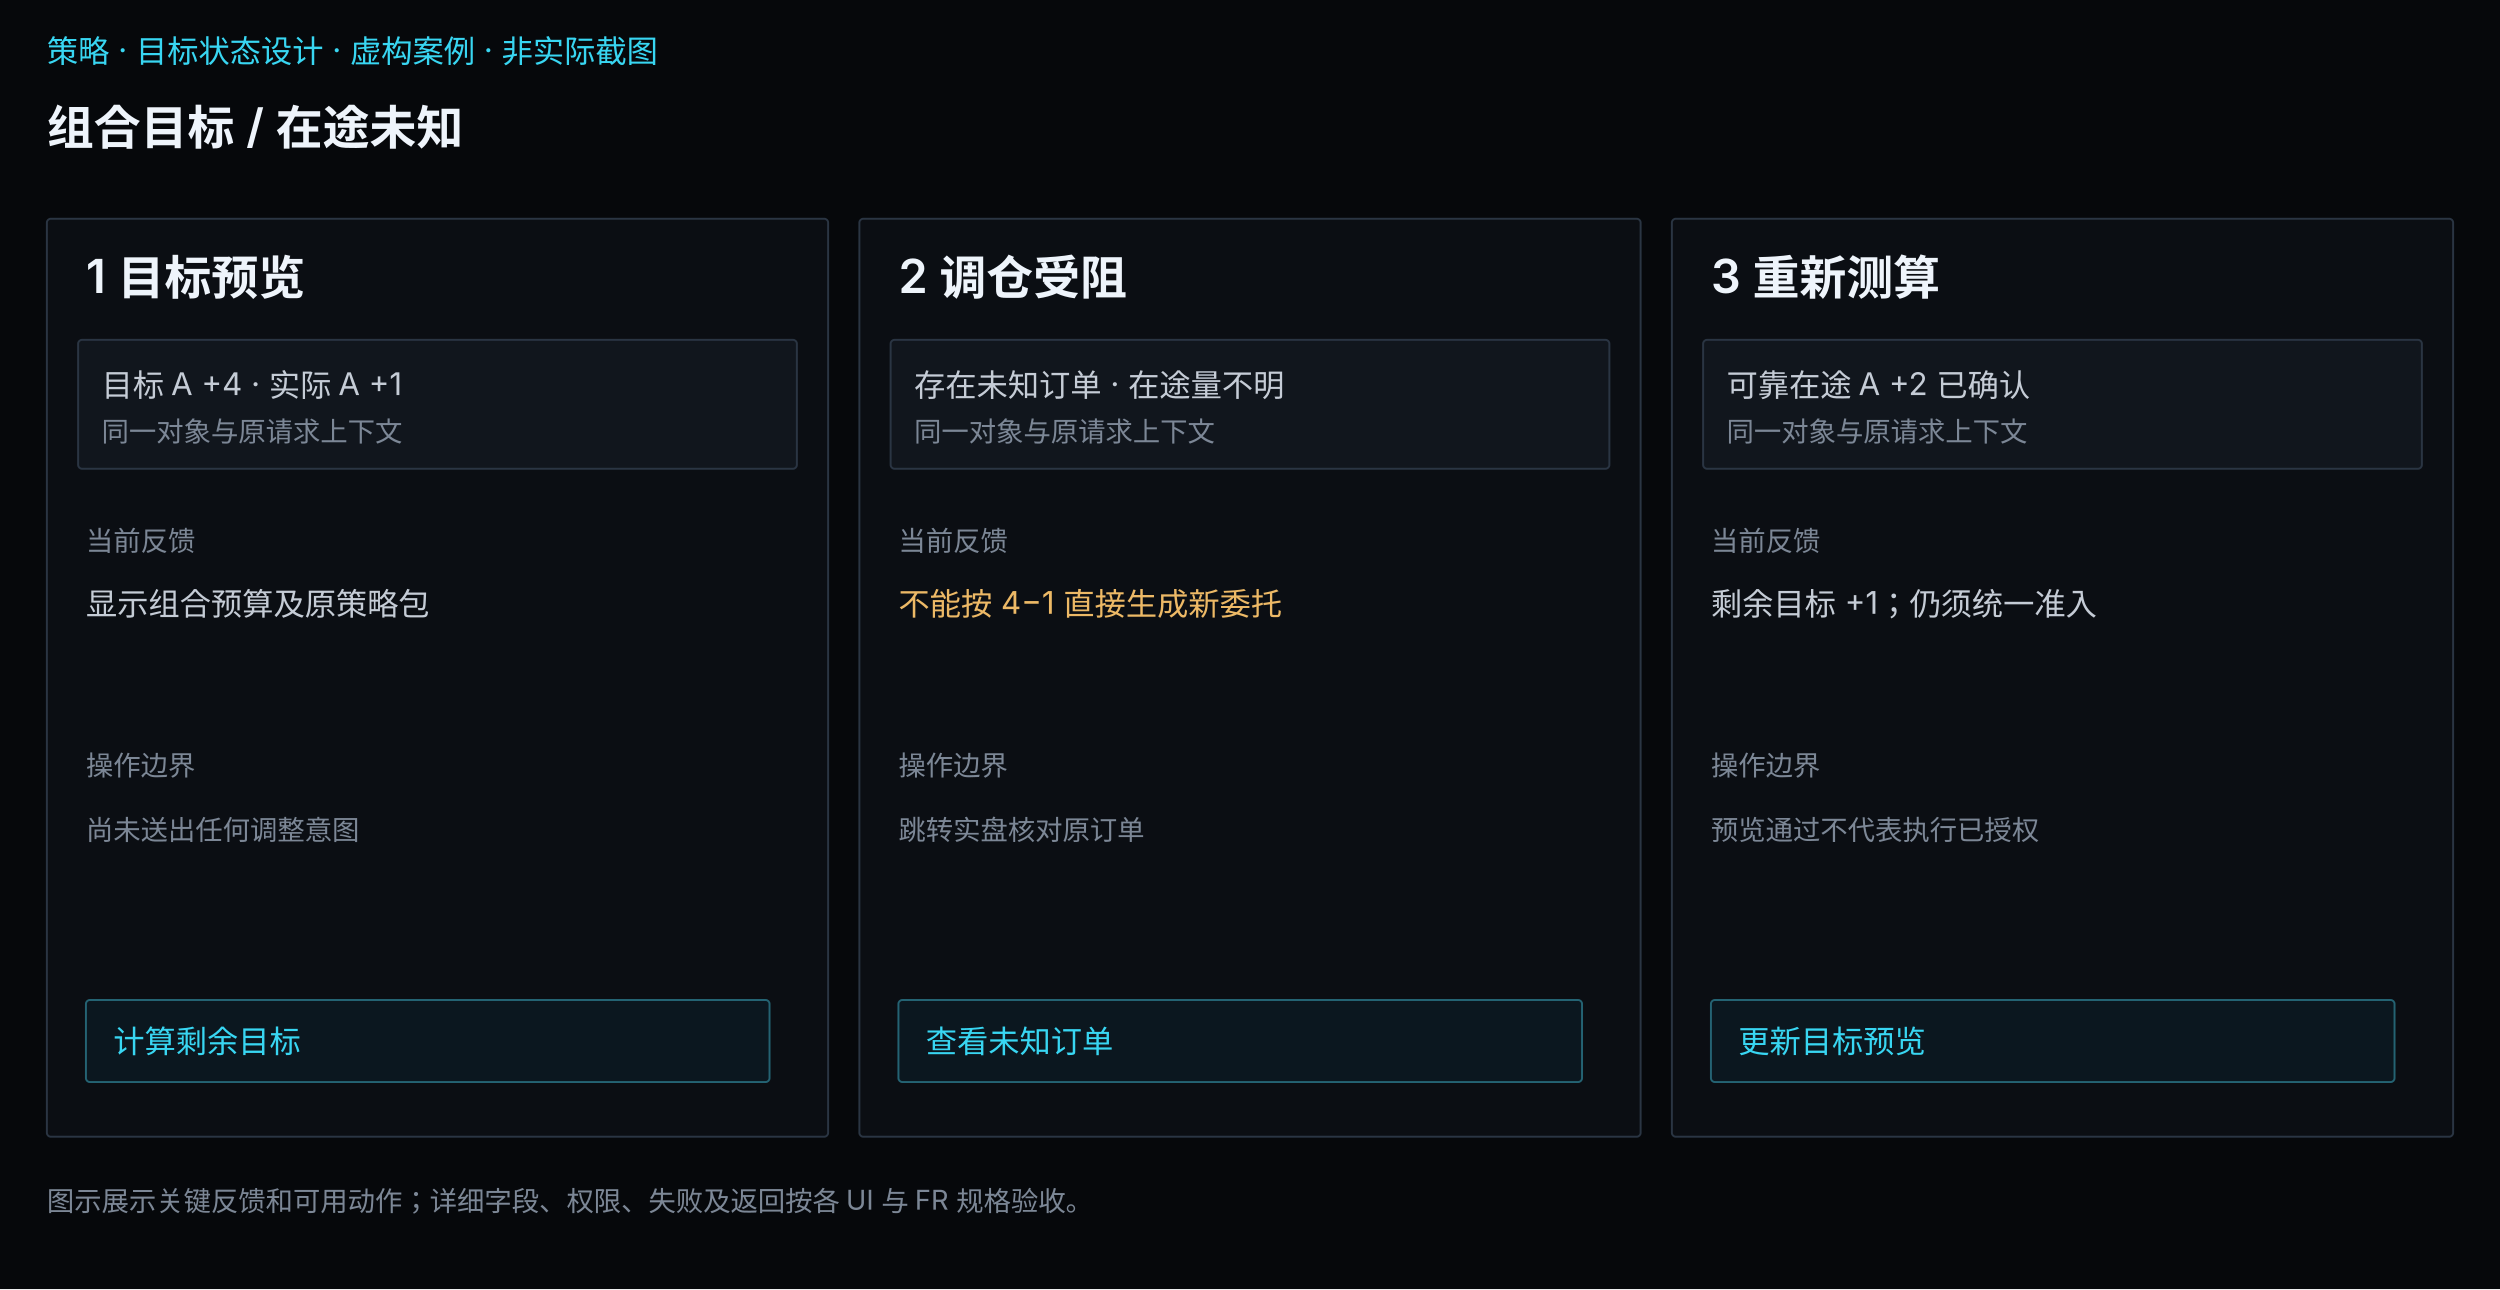
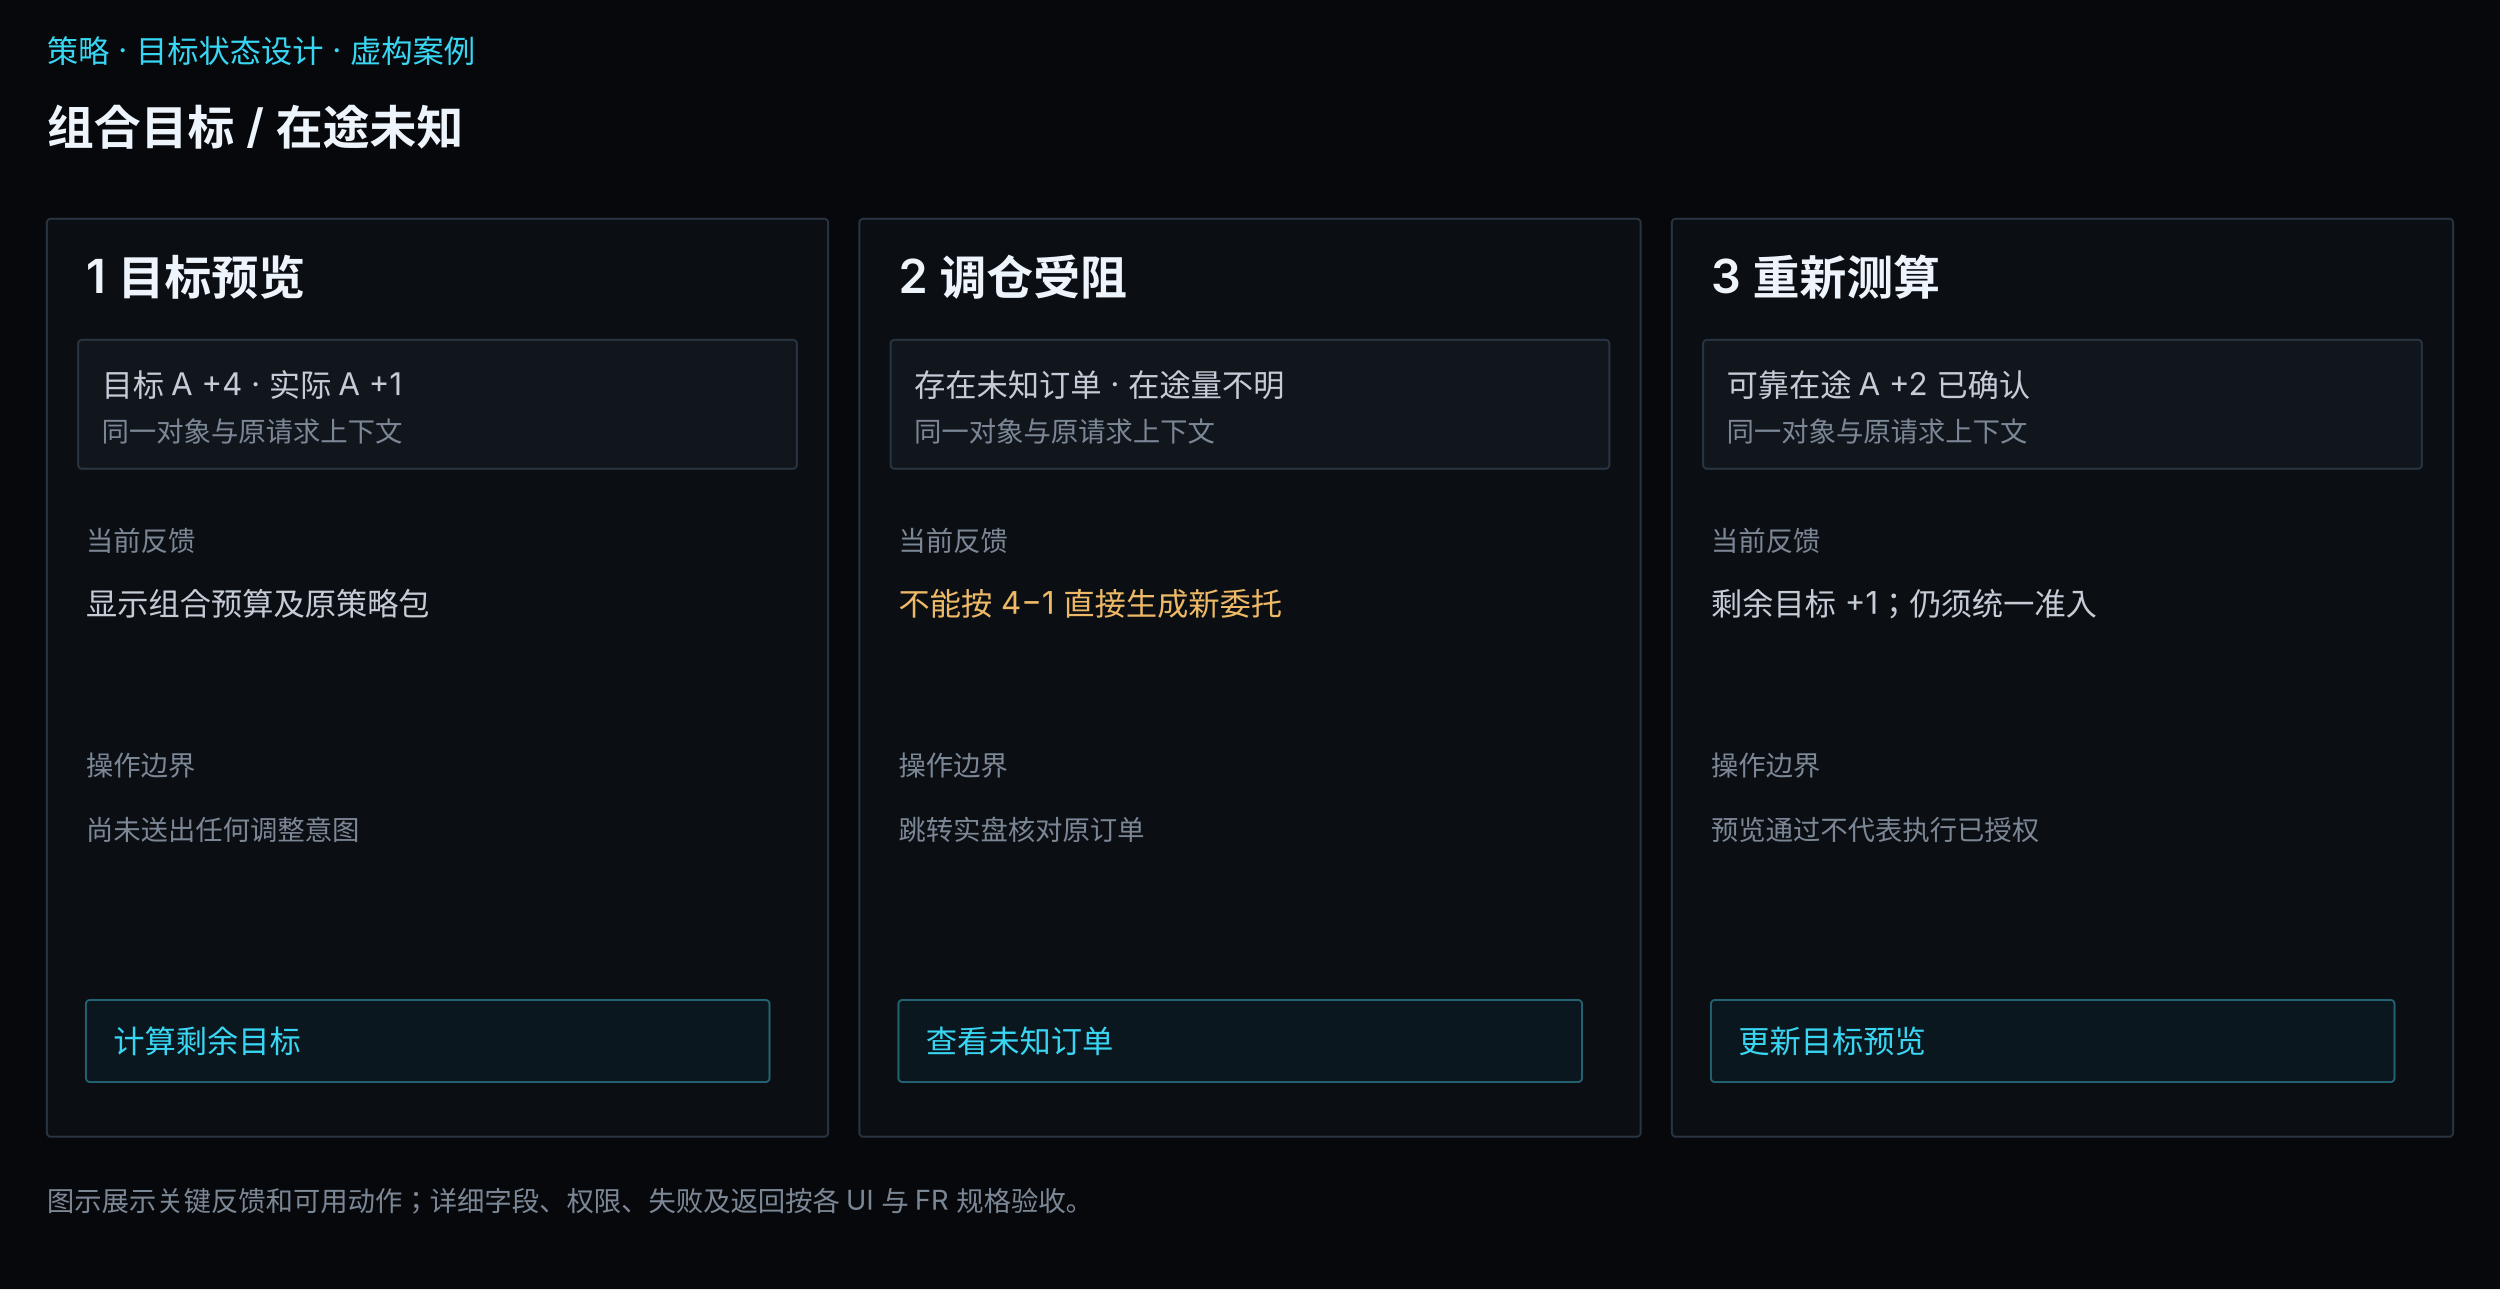
<svg xmlns="http://www.w3.org/2000/svg" viewBox="0 0 1280 660" role="img" aria-label="策略关键异常状态设计">
  <style>text{font-family:-apple-system,BlinkMacSystemFont,"PingFang SC",sans-serif;fill:#c5ccd6;font-size:16px}.muted{fill:#7c8796;font-size:14px}.accent{fill:#38d6f2}.title{fill:#eef4fb;font-size:24px;font-weight:600}.warn{fill:#edb966}</style>
  <rect width="1280" height="660" fill="#06080b" />
-   <text x="24" y="32" class="accent">策略 · 目标状态设计 · 虚构案例 · 非实际截图</text>
+   <text x="24" y="32" class="accent">策略 · 目标状态设计 · 虚构案例</text>
  <text x="24" y="74" class="title">组合目标 / 在途未知</text>
  <rect x="24" y="112" width="400" height="470" fill="#0b0e13" stroke="#2a3543" rx="2" />
  <text x="44" y="150" class="title">1  目标预览</text>
  <rect x="40" y="174" width="368" height="66" fill="#11161d" stroke="#2a3543" rx="2" />
  <text x="52" y="203" class="">目标 A +4 · 实际 A +1</text>
  <text x="52" y="226" class="muted">同一对象与原请求上下文</text>
  <text x="44" y="282" class="muted">当前反馈</text>
  <text x="44" y="315" class="">显示组合预算及原策略包</text>
  <text x="44" y="397" class="muted">操作边界</text>
  <text x="44" y="430" class="muted">尚未送出任何调整意图</text>
  <rect x="44" y="512" width="350" height="42" fill="#0b171f" stroke="#246373" rx="2" />
  <text x="58" y="539" class="accent">计算剩余目标</text>
  <rect x="440" y="112" width="400" height="470" fill="#0b0e13" stroke="#2a3543" rx="2" />
  <text x="460" y="150" class="title">2  调仓受阻</text>
  <rect x="456" y="174" width="368" height="66" fill="#11161d" stroke="#2a3543" rx="2" />
  <text x="468" y="203" class="">存在未知订单 · 在途量不明</text>
  <text x="468" y="226" class="muted">同一对象与原请求上下文</text>
  <text x="460" y="282" class="muted">当前反馈</text>
  <text x="460" y="315" class="warn">不能按 4−1 直接生成新委托</text>
  <text x="460" y="397" class="muted">操作边界</text>
  <text x="460" y="430" class="muted">跳转实盘核对原订单</text>
  <rect x="460" y="512" width="350" height="42" fill="#0b171f" stroke="#246373" rx="2" />
  <text x="474" y="539" class="accent">查看未知订单</text>
  <rect x="856" y="112" width="400" height="470" fill="#0b0e13" stroke="#2a3543" rx="2" />
  <text x="876" y="150" class="title">3  重新测算</text>
  <rect x="872" y="174" width="368" height="66" fill="#11161d" stroke="#2a3543" rx="2" />
  <text x="884" y="203" class="">可靠在途 A +2 已确认</text>
  <text x="884" y="226" class="muted">同一对象与原请求上下文</text>
  <text x="876" y="282" class="muted">当前反馈</text>
  <text x="876" y="315" class="">剩余目标 +1；仍须统一准入</text>
  <text x="876" y="397" class="muted">操作边界</text>
  <text x="876" y="430" class="muted">预览通过不代表执行已授权</text>
  <rect x="876" y="512" width="350" height="42" fill="#0b171f" stroke="#246373" rx="2" />
  <text x="890" y="539" class="accent">更新目标预览</text>
  <text x="24" y="620" class="muted">图示展示关键反馈和可用动作；详细字段、权限、失败及返回按各 UI 与 FR 规格验收。</text>
</svg>
